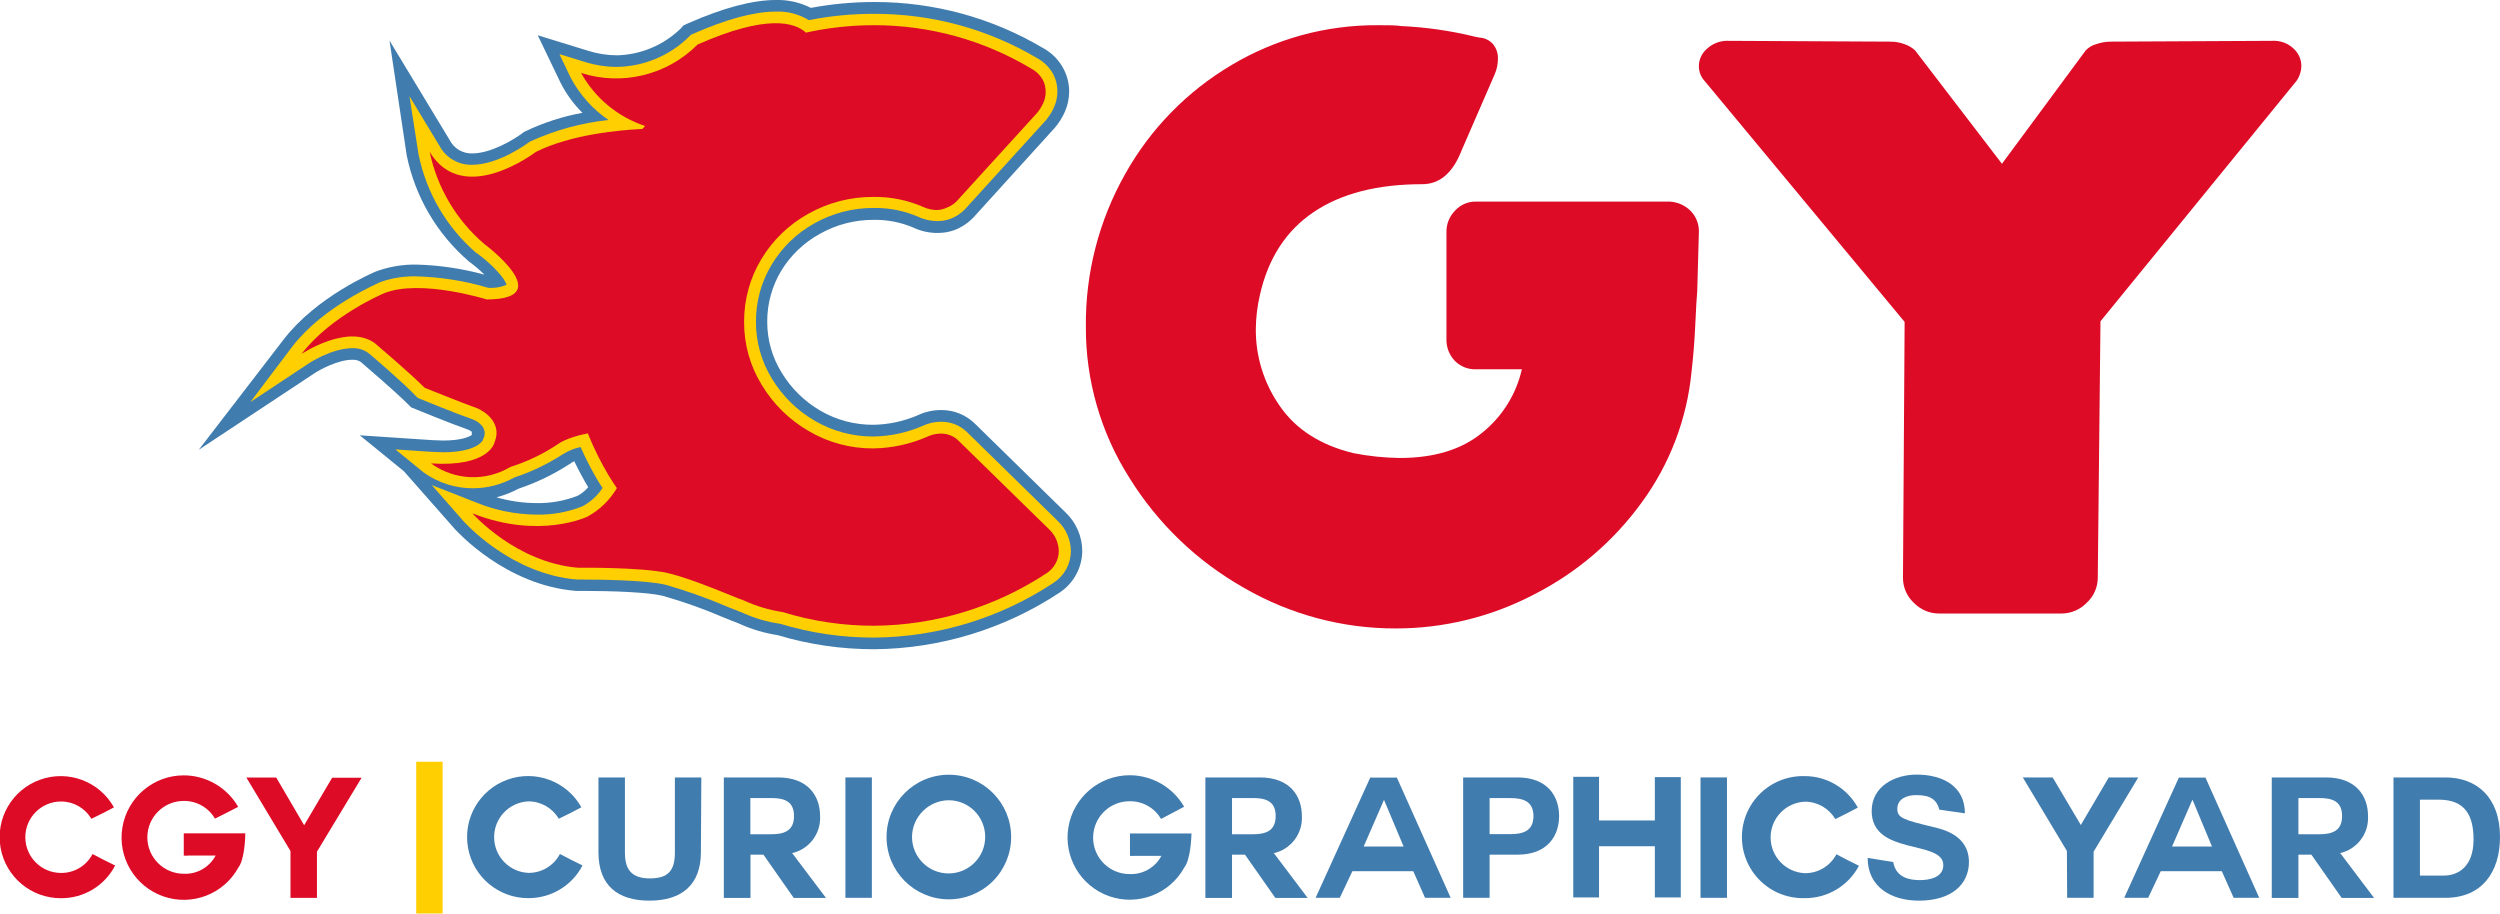
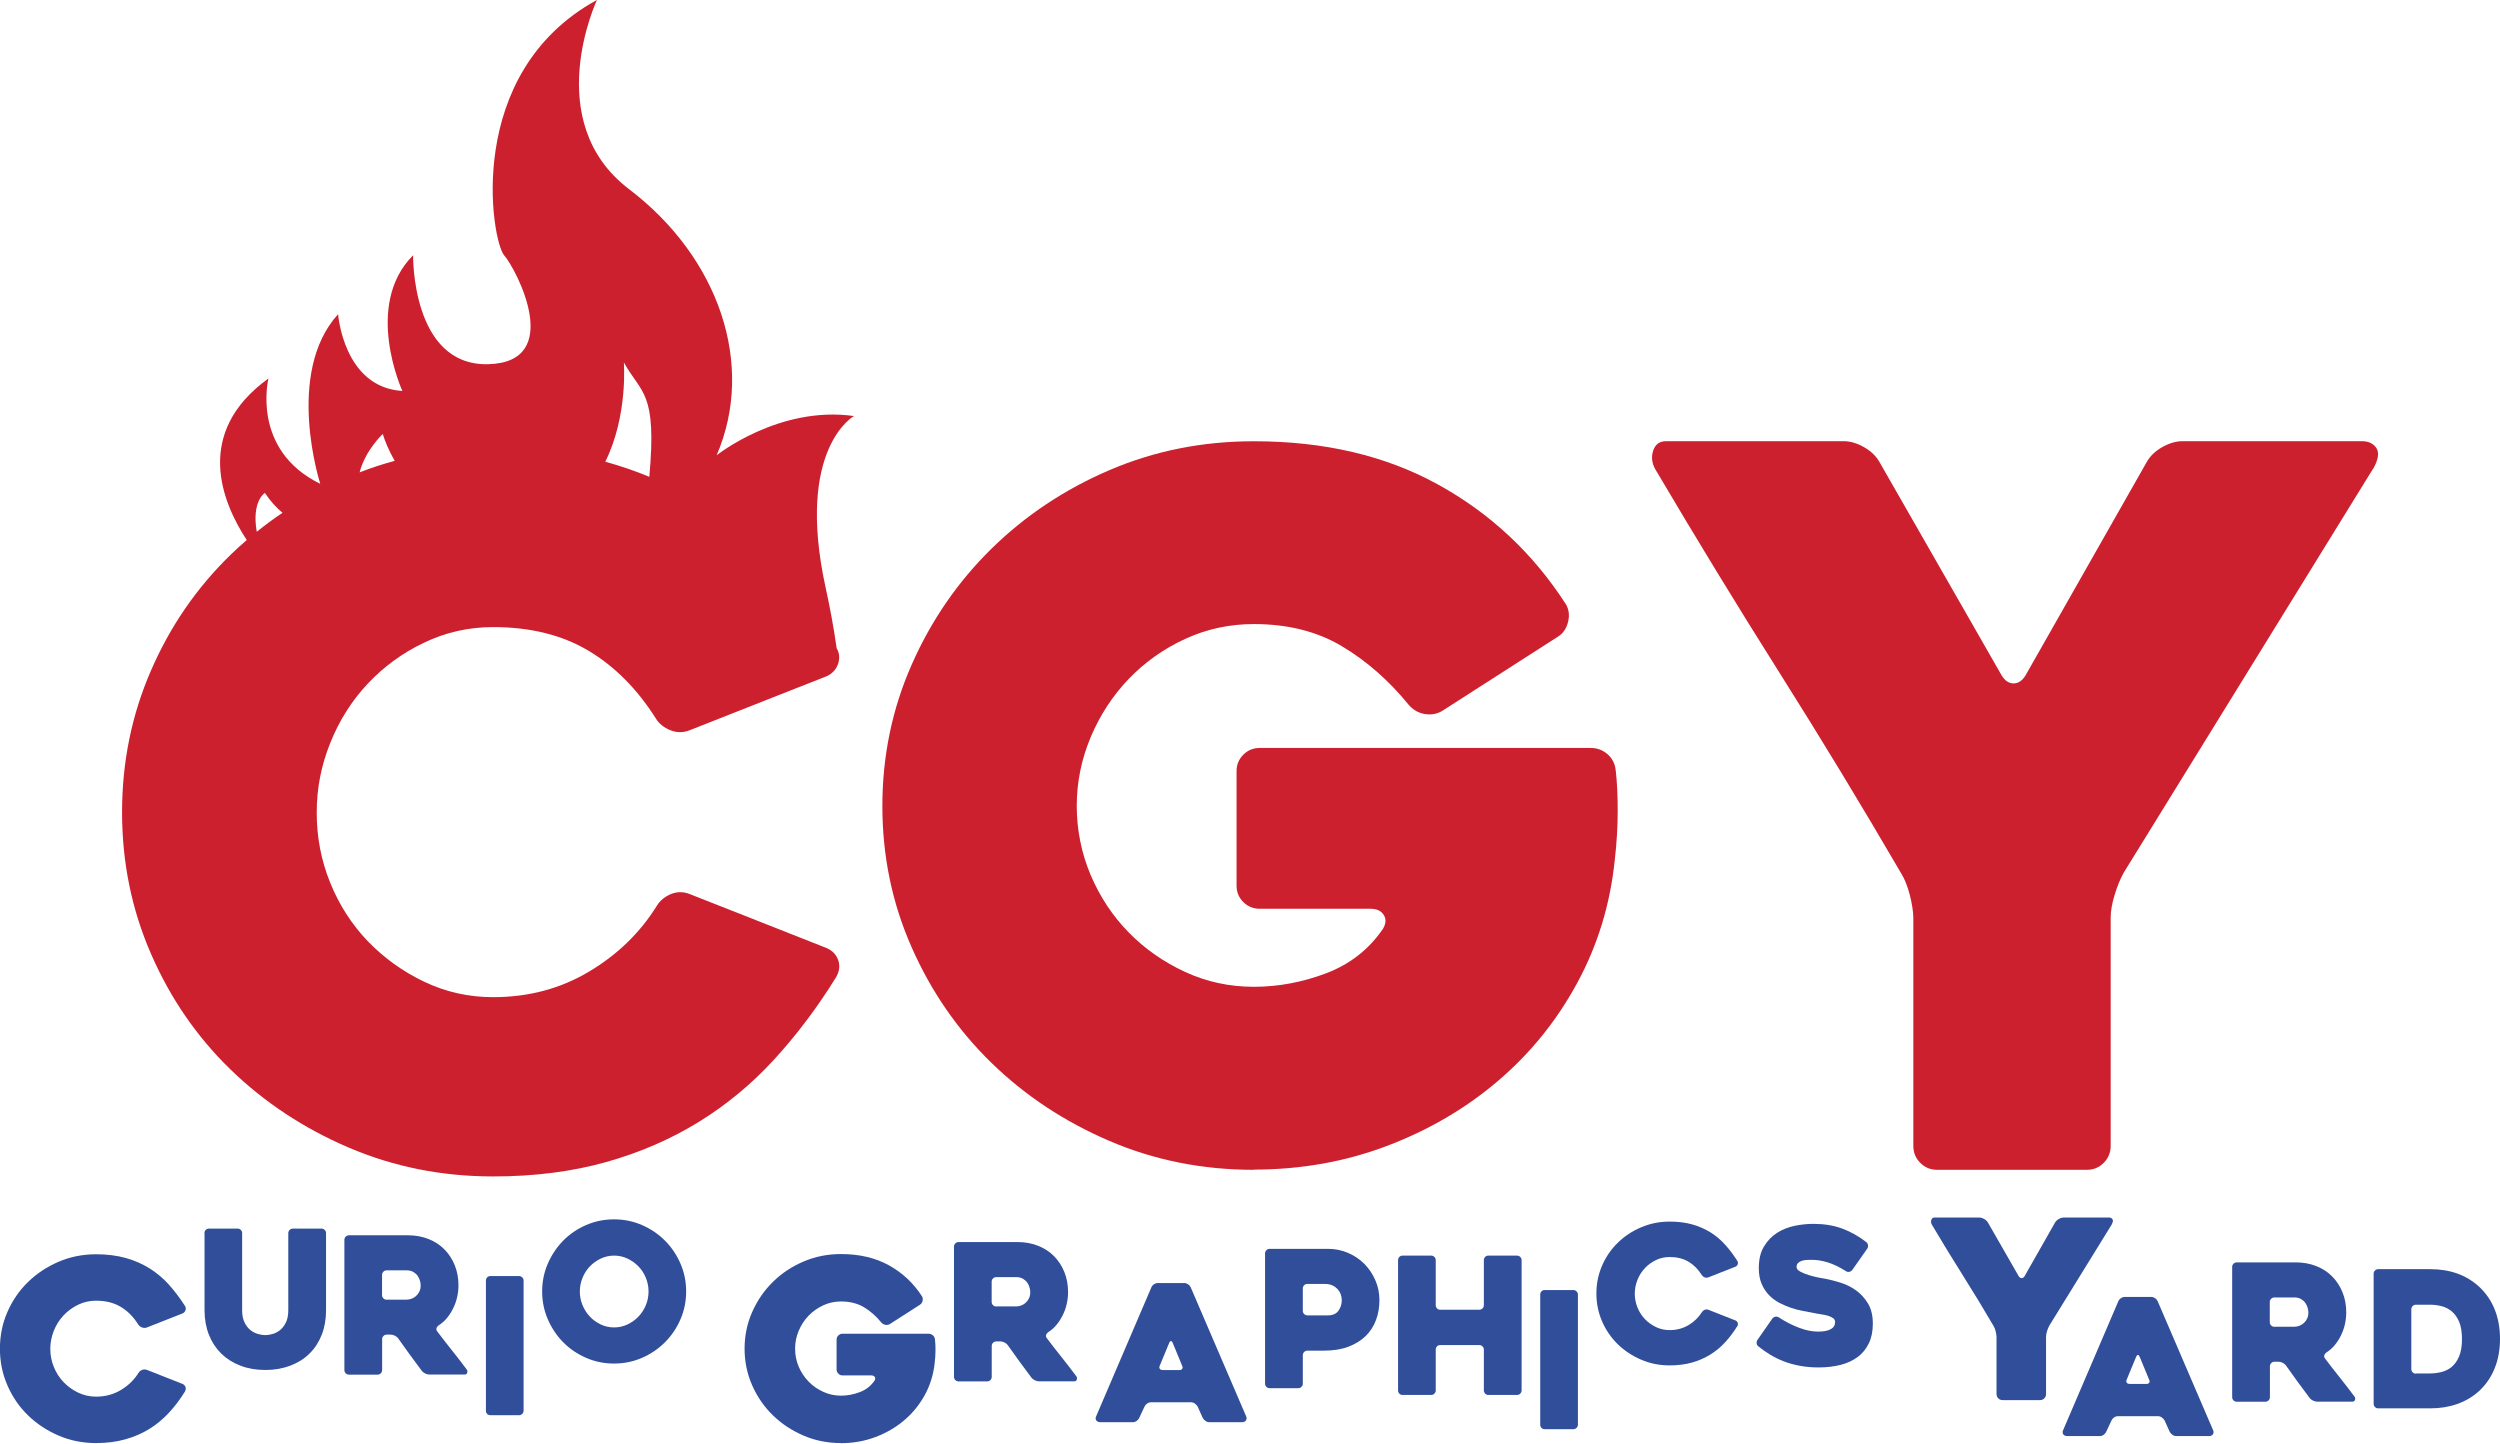
- <svg xmlns="http://www.w3.org/2000/svg" viewBox="0 0 396.85 145.01">
+ <svg xmlns="http://www.w3.org/2000/svg" id="Layer_2" data-name="Layer 2" viewBox="0 0 354.33 204.53">
  <defs>
-     <style>.cls-1{fill:#417cae;}.cls-2{fill:#ffcf02;}.cls-3{fill:#dd0b26;}</style>
+     <style>
+       .cls-1 {
+         fill: #cd202f;
+       }
+ 
+       .cls-1, .cls-2 {
+         stroke-width: 0px;
+       }
+ 
+       .cls-2 {
+         fill: #304e9a;
+       }
+     </style>
  </defs>
-   <g id="Layer_2" data-name="Layer 2">
-     <g id="CGY_Flame_Dark" data-name="CGY Flame Dark">
-       <path class="cls-1" d="M138.8,103.06a53.16,53.16,0,0,1-15.37-2.24A23,23,0,0,1,117.34,99l-.12-.05-.4-.17c-.34-.11-.83-.31-1.89-.74a80,80,0,0,0-9.76-3.47c-2.41-.57-8.08-.77-12.58-.77h-1l-.17,0C80.22,92.9,72.55,84.33,72.22,84l-8.11-9.2-7-5.7,11.55.77c.58,0,1.14.06,1.65.06,2.92,0,4.14-.58,4.58-.88l0-.51a2.84,2.84,0,0,0-.49-.3c-2.84-1-7.87-3.06-8.43-3.29l-.7-.28-.53-.53c-2-2-6.88-6.18-7.49-6.7a2.26,2.26,0,0,0-1.36-.33c-2.23,0-5.1,1.56-6,2.16L31.55,71.4,45,53.92c5.26-6.86,14.28-10.66,14.66-10.82A17.71,17.71,0,0,1,66.11,42,45.1,45.1,0,0,1,76.9,43.6a21.94,21.94,0,0,0-2.26-1.94l-.11-.08-.1-.08a30.09,30.09,0,0,1-9.87-16.84L61.83,6.44l9.54,15.77A3.87,3.87,0,0,0,75,24.35c3,0,6.7-2.29,7.87-3.17l.27-.21.31-.15a35.66,35.66,0,0,1,9-2.91,18.57,18.57,0,0,1-3.46-4.76L85.36,5.6l8,2.46a15.38,15.38,0,0,0,4.57.72A15,15,0,0,0,108,4.58l.51-.56.71-.32C114.81,1.24,119.48,0,123.15,0a11.6,11.6,0,0,1,5.57,1.25A54.31,54.31,0,0,1,138.8.32a52.27,52.27,0,0,1,26.71,7.27,8,8,0,0,1,3.21,3.14,7.7,7.7,0,0,1,1,3.81,8,8,0,0,1-.65,3.13,10.42,10.42,0,0,1-1.65,2.64l-12.9,14.21,0,0a8.22,8.22,0,0,1-3,2,7.7,7.7,0,0,1-2.65.46,8.88,8.88,0,0,1-3.9-.86,15.45,15.45,0,0,0-6.25-1.22,17.22,17.22,0,0,0-8.54,2.2A16.44,16.44,0,0,0,124,43a15.59,15.59,0,0,0-2.21,8.12,15.24,15.24,0,0,0,2.27,8,17.39,17.39,0,0,0,6.18,6.08,16.49,16.49,0,0,0,8.42,2.23,18.67,18.67,0,0,0,7-1.5,8.54,8.54,0,0,1,3.72-.84,7.55,7.55,0,0,1,5.47,2.25l14.29,14a8.5,8.5,0,0,1,2.66,6.15A8,8,0,0,1,168.3,94l-.15.1A54.25,54.25,0,0,1,138.8,103.06Zm-60-24.12a23.18,23.18,0,0,0,6.36.92,17.09,17.09,0,0,0,6.51-1.15,5.72,5.72,0,0,0,1.7-1.37c-.8-1.34-1.53-2.71-2.21-4.12a5,5,0,0,0-.46.24l-.17.14-.18.1a35.64,35.64,0,0,1-8,3.86A16.22,16.22,0,0,1,78.82,78.94Z" />
-       <path class="cls-2" d="M138.8,101.21a51.06,51.06,0,0,1-15-2.2,21.08,21.08,0,0,1-5.77-1.67c-.27-.11-.49-.21-.65-.26s-.79-.3-1.79-.71a82.83,82.83,0,0,0-10-3.56c-3.23-.75-10.77-.81-13-.81h-1c-10.48-.88-17.67-8.91-18-9.25L68.54,77l7.13,2.8a25.7,25.7,0,0,0,9.51,1.89,18.6,18.6,0,0,0,7.29-1.32,8.84,8.84,0,0,0,3.18-2.91c-.22-.34-.44-.68-.65-1a51.08,51.08,0,0,1-2.84-5.5,8.25,8.25,0,0,0-2.55,1l-.1.08-.07,0a33.26,33.26,0,0,1-7.79,3.75,13.56,13.56,0,0,1-6.52,1.72A13.4,13.4,0,0,1,67.25,75l-4.48-3.66,5.77.39c.61,0,1.21.06,1.77.06,5.07,0,6.2-1.63,6.37-1.95l0-.24.08,0c.74-1.77-1-2.74-1.65-3-2.89-1-8.21-3.2-8.44-3.29l-.34-.14-.27-.26C64,60.73,58.94,56.4,58.43,56a4.05,4.05,0,0,0-2.5-.73c-3.28,0-7,2.44-7,2.47l-9.18,6.08L46.41,55C51.38,48.56,60,45,60.31,44.8a16,16,0,0,1,5.8-.93,44.46,44.46,0,0,1,11.41,1.82,6.29,6.29,0,0,0,2.88-.47c-.16-.94-2.34-3.32-4.66-5l0,0-.06,0a28,28,0,0,1-9.24-15.71L65,15.28l4.77,7.88a5.69,5.69,0,0,0,5.16,3c4.29,0,8.94-3.51,9-3.55l.14-.1.16-.08a39.78,39.78,0,0,1,12.36-3.38,18.84,18.84,0,0,1-6-6.72L88.8,8.59l4,1.23a17.28,17.28,0,0,0,5.11.8,16.65,16.65,0,0,0,11.46-4.79l.27-.29.36-.16c5.32-2.35,9.75-3.54,13.16-3.54a9.25,9.25,0,0,1,5.23,1.36,52.16,52.16,0,0,1,10.42-1,50.46,50.46,0,0,1,25.78,7,6.42,6.42,0,0,1,2.53,2.45,5.9,5.9,0,0,1,.73,2.91,6.07,6.07,0,0,1-.51,2.41A8.67,8.67,0,0,1,166,19.12L153.15,33.25l0,0a6.38,6.38,0,0,1-2.28,1.49,5.9,5.9,0,0,1-2,.35,7,7,0,0,1-3.13-.69,17.25,17.25,0,0,0-7-1.39,19.07,19.07,0,0,0-9.44,2.43,18.23,18.23,0,0,0-6.8,6.56A17.38,17.38,0,0,0,120,51.1a17.13,17.13,0,0,0,2.53,9,19.18,19.18,0,0,0,6.83,6.71,18.27,18.27,0,0,0,9.35,2.48,20.45,20.45,0,0,0,7.7-1.66,6.77,6.77,0,0,1,3-.68,5.76,5.76,0,0,1,4.16,1.71l14.3,14a6.67,6.67,0,0,1,2.12,4.83,6,6,0,0,1-2.71,5l-.1.07A52.41,52.41,0,0,1,138.8,101.21Z" />
-       <path class="cls-3" d="M166.51,84,152.2,70a3.89,3.89,0,0,0-2.86-1.17,5,5,0,0,0-2.21.52,22.13,22.13,0,0,1-8.46,1.83,20,20,0,0,1-10.28-2.74,21,21,0,0,1-7.48-7.35,18.87,18.87,0,0,1-2.79-9.95,19.14,19.14,0,0,1,2.73-10,20,20,0,0,1,7.48-7.22,20.82,20.82,0,0,1,10.34-2.66,19,19,0,0,1,7.81,1.56,5.23,5.23,0,0,0,2.34.52A4,4,0,0,0,150.2,33,4.42,4.42,0,0,0,151.81,32l12.75-14a6.77,6.77,0,0,0,1.07-1.69,4.33,4.33,0,0,0,.36-1.7,4.08,4.08,0,0,0-.49-2,4.62,4.62,0,0,0-1.85-1.75A48.44,48.44,0,0,0,138.8,4a49.94,49.94,0,0,0-10.87,1.18c-1.74-1.61-6.14-3-17.2,1.89a18.23,18.23,0,0,1-18.49,4.51A18.12,18.12,0,0,0,102.4,20l-.42.47c-3.46.16-11.32.84-16.93,3.65,0,0-11.5,8.83-16.84,0A26.31,26.31,0,0,0,76.84,38.7s11.91,8.83.41,8.83c0,0-10.48-3.28-16.23-1,0,0-8.42,3.49-13.15,9.65,0,0,7.4-4.93,11.71-1.64,0,0,5.55,4.72,7.81,7,0,0,5.54,2.26,8.42,3.29,0,0,4.21,1.74,2.67,5.44,0,0-.82,3.9-10.06,3.29A11.4,11.4,0,0,0,81,74.13a29.8,29.8,0,0,0,7.51-3.59s1.26-1.06,4.8-1.75a47.4,47.4,0,0,0,3.32,6.7c.41.69.85,1.35,1.29,2A12.3,12.3,0,0,1,93.27,82s-7.6,3.7-18.28-.51c0,0,6.88,7.81,16.74,8.63,0,0,10.17-.11,14.28.85s10.95,4,12,4.32a23.18,23.18,0,0,0,6.22,1.87,49.12,49.12,0,0,0,14.59,2.17A50.35,50.35,0,0,0,166.12,91a4.23,4.23,0,0,0,1.95-3.51A4.85,4.85,0,0,0,166.51,84Z" />
-       <path class="cls-3" d="M172.37,51.88a48.27,48.27,0,0,1,6.24-24.26,46.37,46.37,0,0,1,16.91-17.31A44.79,44.79,0,0,1,218.68,4c1.65,0,2.91,0,3.78.14a60.51,60.51,0,0,1,11.7,1.69l.65.13A3.12,3.12,0,0,1,237,7a3.48,3.48,0,0,1,.78,2.34,6.11,6.11,0,0,1-.52,2.47L232,23.91c-1.39,3.56-3.47,5.33-6.24,5.33q-10.68,0-17.24,4.43T200,46.81a24.94,24.94,0,0,0-.65,5.33,21,21,0,0,0,3.84,12.36Q207,70,214.78,71.92a40.73,40.73,0,0,0,7.41.78q8.2,0,13.08-4a18,18,0,0,0,6.31-10.08h-7.29a4.48,4.48,0,0,1-3.38-1.37,4.79,4.79,0,0,1-1.3-3.45v-17A4.73,4.73,0,0,1,231,33.41,4.38,4.38,0,0,1,234.29,32h30.32a5.07,5.07,0,0,1,3.64,1.36,4.58,4.58,0,0,1,1.43,3.45l-.26,9.37c-.09,1-.2,2.88-.32,5.53s-.33,5.09-.59,7.35a41.94,41.94,0,0,1-7.94,20.75A47.88,47.88,0,0,1,243.4,94.42a47.25,47.25,0,0,1-21.86,5.34,47.9,47.9,0,0,1-24.06-6.44,50.76,50.76,0,0,1-18.22-17.5A44.37,44.37,0,0,1,172.37,51.88Z" />
-       <path class="cls-3" d="M302.08,91.69l.26-40.59L270.59,12.85a3.43,3.43,0,0,1-.91-2.34,3.63,3.63,0,0,1,1.24-2.73A4.75,4.75,0,0,1,274,6.48l26.15.13a6.44,6.44,0,0,1,2.15.39A4.7,4.7,0,0,1,304,8l13.79,18L331.09,8a3.53,3.53,0,0,1,1.69-1A7,7,0,0,1,335,6.61l26.15-.13a4.51,4.51,0,0,1,3,1.3,3.74,3.74,0,0,1,1.17,2.73,4.19,4.19,0,0,1-.78,2.34L333.43,51,333,91.69a5.4,5.4,0,0,1-1.76,4,5.56,5.56,0,0,1-4,1.7H307.8a5.57,5.57,0,0,1-4-1.7A5.39,5.39,0,0,1,302.08,91.69Z" />
-       <path class="cls-1" d="M83.88,142.57a9.69,9.69,0,1,1,8.41-14.42c-1.64.86-1.77.94-3.59,1.82a5.58,5.58,0,0,0-4.82-2.76,5.68,5.68,0,0,0,0,11.35,5.57,5.57,0,0,0,5-3c1.82.93,1.87,1,3.59,1.82A9.63,9.63,0,0,1,83.88,142.57Z" />
-       <path class="cls-1" d="M111.26,135.29c0,5.17-3.05,7.68-8.16,7.68S95,140.51,95,135.29V123.41h4.2v11.88c0,2.09.53,4.15,3.93,4.15,3,0,4-1.28,4-4.15V123.41h4.2Z" />
-       <path class="cls-1" d="M125.77,135.45l5.35,7.09H126l-4.81-6.87h-2.06v6.87h-4.23V123.41h8.61c4.82,0,6.67,3,6.67,6.13a5.72,5.72,0,0,1-4.55,5.91Zm-6.66-8.77v5.75h3.26c2,0,3.67-.45,3.67-2.89s-1.66-2.86-3.67-2.86Z" />
-       <path class="cls-1" d="M134.2,123.41h4.2v19.11h-4.2Z" />
-       <path class="cls-1" d="M150.61,142.76a9.89,9.89,0,1,1,9.9-9.88A9.88,9.88,0,0,1,150.61,142.76Zm-5.84-9.88a5.81,5.81,0,1,0,5.84-5.85A5.89,5.89,0,0,0,144.77,132.88Z" />
-       <path class="cls-1" d="M188,137.7a9.88,9.88,0,1,1-8.67-14.64,10,10,0,0,1,8.64,5L184.3,130a5.64,5.64,0,0,0-5-2.81,5.78,5.78,0,1,0,0,11.56,5.44,5.44,0,0,0,5.06-2.89H184l-3.88,0a4.15,4.15,0,0,1-.75,0V132.3l9.77,0C189.12,132.88,189,136.42,188,137.7Z" />
-       <path class="cls-1" d="M202.23,135.45l5.35,7.09h-5.13l-4.82-6.87h-2.06v6.87h-4.23V123.41H200c4.81,0,6.66,3,6.66,6.13a5.72,5.72,0,0,1-4.55,5.91Zm-6.66-8.77v5.75h3.26c2,0,3.67-.45,3.67-2.89s-1.66-2.86-3.67-2.86Z" />
-       <path class="cls-1" d="M208.84,142.52l8.67-19.08h4.23l8.54,19.08h-4.07l-1.87-4.23h-9.66l-2,4.23ZM219.68,127l-3.21,7.38h6.34l-3.1-7.38Z" />
-       <path class="cls-1" d="M232.26,123.41h8.62c4.79,0,6.61,3,6.61,6.13s-1.82,6.13-6.61,6.13h-4.42v6.85h-4.2Zm4.2,9h3.27c1.92,0,3.69-.42,3.69-2.86s-1.77-2.86-3.69-2.86h-3.27Z" />
-       <path class="cls-1" d="M262.69,134.33h-8.86v8.13h-4.09V123.31h4.09v6.93h8.86v-6.88h4.12v19.1h-4.12Z" />
-       <path class="cls-1" d="M269.94,123.41h4.2v19.11h-4.2Z" />
-       <path class="cls-1" d="M286.51,142.57a9.69,9.69,0,1,1,0-19.37,9.59,9.59,0,0,1,8.4,5c-1.63.86-1.77.94-3.58,1.82a5.58,5.58,0,0,0-4.82-2.76,5.68,5.68,0,0,0,0,11.35,5.59,5.59,0,0,0,5-3c1.82.93,1.87,1,3.58,1.82A9.62,9.62,0,0,1,286.51,142.57Z" />
-       <path class="cls-1" d="M300.53,136.84c.43,2.52,2.68,2.87,4.23,2.87s3.72-.43,3.72-2.38c0-4.07-11.37-1.45-11.37-8.59,0-3.94,3.69-5.78,7.14-5.78,4,0,7.66,1.74,7.66,6.15l-4.07-.59c-.51-2.22-2.46-2.3-3.77-2.3s-2.89.56-2.89,2.17c0,1.42.9,1.74,5.7,2.89,1.41.35,5.67,1.23,5.67,5.56,0,3.51-2.73,6.13-7.95,6.13-4.28,0-8.13-2.08-8.13-6.79Z" />
-       <path class="cls-1" d="M328.1,135.08l-7-11.67h4.74l4.47,7.55,4.44-7.55h4.68l-7.09,11.78v7.33h-4.2Z" />
-       <path class="cls-1" d="M337.2,142.52l8.67-19.08h4.23l8.53,19.08h-4.06l-1.88-4.23H343l-2,4.23ZM348,127l-3.21,7.38h6.34L348.06,127Z" />
-       <path class="cls-1" d="M371.51,135.45l5.35,7.09h-5.14l-4.81-6.87h-2.06v6.87h-4.23V123.41h8.61c4.82,0,6.67,3,6.67,6.13a5.72,5.72,0,0,1-4.55,5.91Zm-6.66-8.77v5.75h3.26c2,0,3.67-.45,3.67-2.89s-1.66-2.86-3.67-2.86Z" />
-       <path class="cls-1" d="M379.94,123.41h8.24c4.95,0,8.67,3.13,8.67,9.45,0,5.54-2.83,9.66-8.67,9.66h-8.24Zm4.2,15.58h3.75c2.43,0,4.76-1.5,4.76-5.73,0-3.85-1.36-6.32-5.51-6.32h-3Z" />
-       <path class="cls-3" d="M9.69,142.58a9.69,9.69,0,1,1,8.4-14.42c-1.63.86-1.77.94-3.59,1.82a5.55,5.55,0,0,0-4.81-2.75,5.67,5.67,0,1,0,0,11.34,5.56,5.56,0,0,0,5-3c1.82.94,1.88,1,3.59,1.82A9.6,9.6,0,0,1,9.69,142.58Z" />
-       <path class="cls-3" d="M37.84,137.71a9.88,9.88,0,1,1-8.67-14.63,10,10,0,0,1,8.64,5c-1.68.86-1.82.94-3.69,1.87a5.64,5.64,0,0,0-4.95-2.81,5.78,5.78,0,0,0,0,11.56,5.44,5.44,0,0,0,5.06-2.89H33.8l-3.88,0a2.78,2.78,0,0,1-.75,0v-3.53c2.7,0,6.47,0,9.77,0C38.94,132.9,38.83,136.43,37.84,137.71Z" />
-       <path class="cls-3" d="M46.11,135.09l-7-11.66h4.74L48.28,131l4.44-7.54H57.4L50.31,135.2v7.33h-4.2Z" />
-       <rect class="cls-2" x="66.07" y="120.92" width="4.19" height="24.09" />
+   <g id="Layer_5" data-name="Layer 5">
+     <g id="Sticker">
+       <g>
+         <g>
+           <path class="cls-1" d="M121.06,58.97c-10.63-1.52-19.49,5.56-19.49,5.56,5.56-12.91.25-28.09-12.4-37.71-12.66-9.62-4.56-26.83-4.56-26.83-18.98,10.38-14.93,34.17-13.16,36.19,1.77,2.03,8.61,15.18-2.28,15.44-10.88.26-10.62-15.44-10.62-15.44-7.09,7.09-1.52,19.23-1.52,19.23-8.35-.5-9.11-10.88-9.11-10.88-7.6,8.35-2.53,24.04-2.53,24.04-9.87-4.81-7.34-14.93-7.34-14.93-10.64,7.68-6.61,17.52-3.08,22.9-.79.67-1.56,1.38-2.3,2.1-4.78,4.65-8.54,10.1-11.27,16.39-2.73,6.28-4.1,12.97-4.1,20.08s1.36,13.79,4.1,20.08c2.73,6.28,6.49,11.75,11.27,16.39,4.78,4.64,10.36,8.33,16.73,11.06,6.38,2.73,13.21,4.1,20.5,4.1,5.83,0,11.15-.68,15.98-2.03,4.83-1.36,9.22-3.26,13.18-5.71,3.96-2.45,7.54-5.41,10.72-8.9,3.19-3.49,6.1-7.36,8.74-11.63.46-.82.55-1.62.28-2.39-.28-.78-.82-1.35-1.64-1.71l-13.15-5.19-1.86-.73-4.39-1.73c-.91-.36-1.8-.36-2.67,0-.87.36-1.53.91-1.98,1.63-2.37,3.83-5.58,6.95-9.63,9.36-4.05,2.42-8.58,3.62-13.59,3.62-3.46,0-6.72-.73-9.77-2.19-3.06-1.46-5.71-3.38-8-5.75-2.27-2.37-4.05-5.14-5.32-8.28-1.28-3.15-1.91-6.46-1.91-9.93s.63-6.66,1.91-9.86c1.27-3.19,3.05-6,5.32-8.42,2.28-2.42,4.94-4.37,8-5.82,3.05-1.46,6.3-2.2,9.77-2.2,5.28,0,9.79,1.12,13.52,3.35,3.73,2.23,6.92,5.44,9.56,9.63.45.73,1.14,1.27,2.05,1.64.91.36,1.82.36,2.73,0l12.31-4.86,7.09-2.79c.82-.37,1.36-.96,1.64-1.78.02-.06.04-.11.05-.17.19-.71.11-1.39-.26-2.03-.4-2.85-.94-5.74-1.57-8.62-4.3-19.74,4.05-24.3,4.05-24.3ZM36.39,75.36c-.75-4.34,1.15-5.5,1.15-5.5.76,1.14,1.6,2.07,2.5,2.82-1.26.84-2.48,1.75-3.65,2.69ZM50.97,66.95c.81-3.15,3.28-5.44,3.28-5.44.29.96.84,2.32,1.69,3.81-1.69.45-3.34.99-4.97,1.63ZM92.03,67.58c-1.87-.78-3.84-1.46-5.88-2.04-.12-.03-.24-.07-.36-.1,3.24-6.53,2.63-14.07,2.63-14.07,2.48,4.47,4.71,4.07,3.61,16.2Z" />
+           <path class="cls-1" d="M177.71,165.8c-7.28,0-14.1-1.36-20.46-4.09-6.37-2.73-11.94-6.41-16.71-11.05-4.77-4.64-8.55-10.1-11.32-16.37-2.78-6.28-4.16-12.96-4.16-20.05s1.39-13.78,4.16-20.05c2.77-6.28,6.55-11.75,11.32-16.44,4.78-4.68,10.34-8.39,16.71-11.12,6.37-2.73,13.19-4.09,20.46-4.09,10,0,18.71,2.05,26.12,6.14,7.41,4.09,13.44,9.73,18.08,16.92.45.73.57,1.57.34,2.52-.23.96-.71,1.66-1.43,2.11l-16.37,10.5c-.73.46-1.55.61-2.46.48-.91-.14-1.68-.57-2.32-1.3-2.82-3.46-5.98-6.23-9.48-8.32-3.5-2.09-7.66-3.14-12.48-3.14-3.46,0-6.71.71-9.75,2.11-3.05,1.41-5.71,3.3-7.98,5.66-2.27,2.37-4.07,5.12-5.39,8.25-1.32,3.14-1.98,6.39-1.98,9.75s.66,6.73,1.98,9.82c1.32,3.09,3.11,5.8,5.39,8.12,2.27,2.32,4.93,4.18,7.98,5.59,3.05,1.41,6.3,2.11,9.75,2.11s6.87-.64,10.23-1.91c3.36-1.27,6.05-3.36,8.05-6.28.45-.73.5-1.39.14-1.98-.36-.59-1-.89-1.91-.89h-15.69c-.91,0-1.68-.32-2.32-.96-.64-.64-.95-1.41-.95-2.32v-16.23c0-.91.32-1.68.95-2.32.64-.64,1.41-.96,2.32-.96h46.93c.91,0,1.71.3,2.39.89.68.59,1.07,1.39,1.16,2.39.18,1.55.27,3.43.27,5.66s-.14,4.53-.41,6.89c-.64,6.28-2.41,12.1-5.32,17.46-2.91,5.37-6.66,10.01-11.26,13.92-4.59,3.91-9.85,6.98-15.76,9.21-5.91,2.23-12.19,3.34-18.83,3.34Z" />
+           <path class="cls-1" d="M336.31,66.48l-35.32,57.22c-.47.85-.9,1.89-1.27,3.11-.38,1.22-.57,2.31-.57,3.25v32.35c0,.94-.33,1.74-.98,2.4-.66.66-1.45.99-2.39.99h-21.23c-.94,0-1.74-.33-2.39-.99-.66-.66-.98-1.46-.98-2.4v-32.21c0-.94-.17-2.05-.49-3.32-.33-1.27-.73-2.28-1.2-3.04-5.65-9.7-11.42-19.21-17.31-28.54-5.89-9.32-11.75-18.93-17.59-28.82-.47-.85-.57-1.72-.28-2.61.28-.89.9-1.34,1.84-1.34h25.15c.94,0,1.91.28,2.9.85.99.57,1.72,1.27,2.19,2.12l17.31,30.23c.47.76,1.03,1.13,1.69,1.13s1.22-.37,1.69-1.13l17.17-30.23c.47-.85,1.2-1.55,2.19-2.12.99-.56,1.95-.85,2.9-.85h25.43c.94,0,1.62.33,2.05.99.42.66.26,1.65-.49,2.97Z" />
+         </g>
+         <g>
+           <g>
+             <path class="cls-2" d="M26.23,197.2c-.68,1.11-1.44,2.11-2.27,3.01-.83.9-1.75,1.67-2.78,2.31s-2.17,1.13-3.42,1.48c-1.25.35-2.63.53-4.14.53-1.89,0-3.66-.35-5.31-1.06-1.65-.71-3.1-1.66-4.34-2.87-1.24-1.2-2.21-2.62-2.92-4.25-.71-1.63-1.06-3.36-1.06-5.2s.35-3.58,1.06-5.2c.71-1.63,1.68-3.04,2.92-4.25,1.24-1.2,2.68-2.16,4.34-2.87,1.65-.71,3.42-1.06,5.31-1.06,1.56,0,2.96.18,4.21.53,1.25.35,2.38.85,3.4,1.49,1.01.64,1.93,1.41,2.74,2.32.81.91,1.56,1.91,2.25,2.99.12.19.14.39.07.6-.07.21-.21.37-.43.46l-5.03,1.98c-.24.09-.47.09-.71,0-.24-.09-.41-.24-.53-.42-.68-1.09-1.51-1.92-2.48-2.5-.97-.58-2.14-.87-3.5-.87-.9,0-1.74.19-2.53.57s-1.48.88-2.07,1.51c-.59.63-1.05,1.35-1.38,2.18-.33.83-.5,1.68-.5,2.56s.16,1.76.5,2.57c.33.82.79,1.53,1.38,2.15.59.62,1.28,1.11,2.07,1.49s1.63.57,2.53.57c1.3,0,2.47-.31,3.52-.94,1.05-.63,1.88-1.43,2.5-2.43.12-.19.29-.33.51-.42.22-.09.45-.09.69,0l5.03,1.98c.21.09.35.24.43.44.07.2.05.41-.07.62Z" />
+             <path class="cls-2" d="M28.97,174.78c0-.18.06-.33.19-.46.13-.13.28-.19.46-.19h4.05c.18,0,.33.06.46.19.13.13.19.28.19.46v10.92c0,.7.11,1.28.34,1.74s.51.82.84,1.08c.33.26.69.45,1.07.55.38.11.72.16,1.03.16s.65-.05,1.03-.16c.38-.11.73-.29,1.06-.55.32-.26.6-.62.83-1.08.23-.46.34-1.04.34-1.74v-10.92c0-.18.06-.33.19-.46.13-.13.28-.19.46-.19h4.05c.18,0,.33.06.46.19.13.13.19.28.19.46v10.92c0,1.28-.2,2.44-.61,3.48s-.98,1.93-1.74,2.67c-.75.74-1.66,1.31-2.72,1.71-1.06.4-2.23.61-3.53.61s-2.47-.2-3.53-.61c-1.06-.4-1.97-.98-2.72-1.71-.75-.74-1.34-1.63-1.75-2.67-.41-1.04-.62-2.2-.62-3.48v-10.92Z" />
+             <path class="cls-2" d="M53.5,194.83h-4.04c-.18,0-.33-.06-.46-.19s-.19-.28-.19-.46v-18.45c0-.18.06-.33.19-.46.13-.13.28-.19.46-.19h8.39c1.04,0,2,.18,2.89.53.88.35,1.63.84,2.25,1.47.62.63,1.11,1.38,1.46,2.24.35.86.53,1.82.53,2.86,0,.58-.07,1.15-.2,1.71-.13.57-.33,1.1-.58,1.6-.25.5-.55.96-.89,1.36-.34.4-.73.74-1.16,1.01-.14.11-.24.24-.28.39-.05.15-.01.3.09.44.68.9,1.4,1.83,2.16,2.78.76.95,1.43,1.83,2.02,2.62.11.14.14.3.08.47-.05.17-.17.26-.35.26h-5.02c-.18,0-.37-.05-.58-.15-.21-.1-.36-.22-.47-.36-.57-.76-1.14-1.52-1.7-2.29-.56-.77-1.12-1.55-1.68-2.35-.11-.14-.26-.27-.46-.36-.2-.1-.39-.15-.56-.15h-.59c-.18,0-.33.06-.46.19-.13.13-.19.28-.19.46v4.37c0,.18-.06.33-.19.46s-.28.19-.46.19ZM54.8,184.2h2.84c.21,0,.44-.04.67-.12.23-.08.45-.21.64-.38.2-.17.36-.38.48-.63.13-.25.19-.55.19-.89,0-.18-.03-.39-.09-.63-.06-.24-.17-.48-.32-.7-.15-.22-.36-.41-.62-.57-.26-.15-.58-.23-.95-.23h-2.84c-.18,0-.33.06-.46.19-.13.13-.19.28-.19.46v2.86c0,.18.06.33.19.46.13.13.28.19.46.19Z" />
+             <path class="cls-2" d="M73.56,200.58h-4.05c-.2,0-.35-.06-.47-.19s-.17-.28-.17-.46v-18.42c0-.18.06-.33.17-.46.12-.13.27-.19.47-.19h4.05c.18,0,.33.06.46.19.13.13.19.28.19.46v18.42c0,.18-.06.33-.19.46-.13.13-.28.19-.46.19Z" />
+             <path class="cls-2" d="M76.84,183.04c0-1.4.27-2.72.81-3.96s1.27-2.32,2.18-3.25c.92-.93,2-1.66,3.24-2.2,1.24-.54,2.56-.81,3.96-.81s2.72.27,3.96.81c1.24.54,2.32,1.27,3.25,2.2.93.93,1.66,2.01,2.2,3.25.54,1.24.81,2.56.81,3.96s-.27,2.72-.81,3.96c-.54,1.24-1.27,2.32-2.2,3.25-.93.93-2.01,1.66-3.25,2.2-1.24.54-2.56.81-3.96.81s-2.72-.27-3.96-.81c-1.24-.54-2.32-1.27-3.24-2.2-.92-.93-1.64-2.01-2.18-3.25-.54-1.24-.81-2.56-.81-3.96ZM82.18,183.04c0,.68.13,1.33.38,1.94.25.61.6,1.15,1.04,1.62.44.47.96.84,1.55,1.12.59.28,1.22.42,1.89.42s1.29-.14,1.89-.42c.59-.28,1.11-.65,1.56-1.12.45-.47.8-1.01,1.05-1.62.25-.61.38-1.26.38-1.94s-.13-1.31-.38-1.93c-.25-.62-.6-1.16-1.05-1.62-.45-.46-.97-.83-1.56-1.11-.59-.28-1.22-.42-1.89-.42s-1.29.14-1.89.42c-.59.28-1.11.65-1.55,1.11-.44.46-.79,1-1.04,1.62-.25.62-.38,1.26-.38,1.93Z" />
+           </g>
+           <g>
+             <path class="cls-2" d="M119.2,204.53c-1.89,0-3.66-.35-5.31-1.06-1.65-.71-3.1-1.66-4.34-2.87-1.24-1.2-2.22-2.62-2.94-4.25-.72-1.63-1.08-3.36-1.08-5.2s.36-3.58,1.08-5.2c.72-1.63,1.7-3.05,2.94-4.27,1.24-1.22,2.68-2.18,4.34-2.88,1.65-.71,3.42-1.06,5.31-1.06,2.6,0,4.86.53,6.78,1.59,1.92,1.06,3.49,2.53,4.69,4.39.12.19.15.41.09.65-.06.25-.18.43-.37.55l-4.25,2.73c-.19.12-.4.16-.64.12s-.44-.15-.6-.34c-.73-.9-1.55-1.62-2.46-2.16-.91-.54-1.99-.81-3.24-.81-.9,0-1.74.18-2.53.55-.79.37-1.48.86-2.07,1.47-.59.61-1.06,1.33-1.4,2.14-.34.81-.51,1.66-.51,2.53s.17,1.75.51,2.55c.34.8.81,1.5,1.4,2.11s1.28,1.09,2.07,1.45c.79.37,1.63.55,2.53.55s1.78-.17,2.66-.5c.87-.33,1.57-.87,2.09-1.63.12-.19.13-.36.04-.51-.09-.15-.26-.23-.5-.23h-4.07c-.24,0-.44-.08-.6-.25-.17-.16-.25-.37-.25-.6v-4.21c0-.24.08-.44.25-.6.16-.17.37-.25.6-.25h12.18c.24,0,.44.08.62.23.18.15.28.36.3.62.05.4.07.89.07,1.47s-.04,1.17-.11,1.79c-.17,1.63-.63,3.14-1.38,4.53-.76,1.39-1.73,2.6-2.92,3.61-1.19,1.02-2.56,1.81-4.09,2.39-1.53.58-3.16.87-4.89.87Z" />
+             <path class="cls-2" d="M139.9,195.79h-4.04c-.18,0-.33-.06-.46-.19s-.19-.28-.19-.46v-18.45c0-.18.06-.33.19-.46.13-.13.28-.19.46-.19h8.39c1.04,0,2,.18,2.89.53.88.35,1.63.84,2.25,1.47.62.63,1.11,1.38,1.46,2.24s.53,1.82.53,2.86c0,.58-.07,1.15-.2,1.71-.13.57-.33,1.1-.58,1.6-.25.5-.55.96-.89,1.36-.34.4-.73.74-1.16,1.01-.14.11-.24.24-.28.39-.05.15-.01.3.09.44.68.9,1.4,1.83,2.16,2.78.76.95,1.43,1.83,2.02,2.62.11.14.14.3.08.47-.05.17-.17.26-.35.26h-5.02c-.18,0-.37-.05-.58-.15-.21-.1-.36-.22-.47-.36-.57-.76-1.14-1.52-1.7-2.29-.56-.77-1.12-1.55-1.68-2.35-.11-.14-.26-.27-.46-.36-.2-.1-.39-.15-.56-.15h-.59c-.18,0-.33.06-.46.19-.13.13-.19.28-.19.46v4.37c0,.18-.06.33-.19.46s-.28.19-.46.19ZM141.2,185.16h2.84c.21,0,.44-.04.67-.12.23-.08.45-.21.64-.38.2-.17.36-.38.48-.63.13-.25.19-.55.19-.89,0-.18-.03-.39-.09-.63-.06-.24-.17-.48-.32-.7-.15-.22-.36-.41-.62-.57-.26-.15-.58-.23-.95-.23h-2.84c-.18,0-.33.06-.46.19-.13.13-.19.28-.19.46v2.86c0,.18.06.33.19.46.13.13.28.19.46.19Z" />
+             <path class="cls-2" d="M163.18,182.45c.07-.16.19-.3.36-.42.17-.12.36-.18.55-.18h3.78c.18,0,.35.06.53.18.17.12.29.26.36.42l7.88,18.34c.07.16.06.33-.04.51-.1.18-.29.27-.58.27h-4.61c-.2,0-.38-.06-.55-.18-.17-.12-.3-.26-.39-.42l-.73-1.62c-.09-.16-.22-.3-.39-.42-.17-.12-.35-.18-.53-.18h-5.69c-.2,0-.38.06-.55.18-.17.12-.29.26-.36.42l-.76,1.62c-.07.16-.19.3-.36.42-.17.12-.35.18-.53.18h-4.64c-.09,0-.18-.02-.28-.05-.1-.04-.18-.09-.24-.16-.06-.07-.1-.16-.12-.27-.02-.11,0-.23.08-.38l7.82-18.26ZM164.77,194.18h2.4c.18,0,.31-.06.39-.18.08-.12.08-.26-.01-.42-.18-.45-.4-.98-.65-1.58-.25-.6-.49-1.16-.7-1.69-.07-.16-.15-.24-.24-.24s-.17.08-.24.24l-1.35,3.26c-.07.16-.07.3,0,.42.07.12.21.18.4.18Z" />
+             <path class="cls-2" d="M187.65,191.43h-2.35c-.18,0-.33.06-.46.19s-.19.28-.19.46v4.02c0,.18-.06.33-.19.46-.13.13-.28.19-.46.19h-4.05c-.18,0-.33-.06-.46-.19s-.19-.28-.19-.46v-18.45c0-.18.06-.33.19-.46.13-.13.28-.19.46-.19h8.25c1.01,0,1.96.19,2.85.57s1.66.9,2.32,1.56c.66.67,1.18,1.44,1.56,2.32.39.88.58,1.83.58,2.83s-.16,1.95-.49,2.82c-.32.87-.82,1.63-1.47,2.27-.66.64-1.48,1.14-2.46,1.51-.98.37-2.13.55-3.45.55ZM187.85,181.97h-2.55c-.18,0-.33.06-.46.19-.13.13-.19.28-.19.46v3.16c0,.18.06.33.19.46.13.13.28.19.46.19h2.9c.69,0,1.19-.22,1.5-.66.32-.44.47-.93.47-1.49,0-.29-.05-.57-.15-.84-.1-.28-.25-.52-.45-.74-.2-.21-.44-.39-.73-.52-.29-.13-.62-.2-1-.2Z" />
+             <path class="cls-2" d="M215.66,178.61v18.45c0,.18-.06.33-.19.46s-.28.19-.46.19h-4.05c-.2,0-.36-.06-.47-.19s-.18-.28-.18-.46v-5.77c0-.18-.06-.33-.19-.46-.13-.13-.28-.19-.46-.19h-5.53c-.2,0-.35.06-.47.19s-.17.28-.17.46v5.77c0,.18-.06.33-.19.46-.13.13-.28.19-.46.19h-4.04c-.2,0-.36-.06-.47-.19-.12-.13-.18-.28-.18-.46v-18.45c0-.18.06-.33.18-.46.12-.13.28-.19.47-.19h4.04c.18,0,.33.06.46.19.13.13.19.28.19.46v6.37c0,.18.06.33.17.46.12.13.27.19.47.19h5.53c.18,0,.33-.06.46-.19.13-.13.19-.28.19-.46v-6.37c0-.18.06-.33.18-.46.12-.13.27-.19.47-.19h4.05c.18,0,.33.06.46.19.13.13.19.28.19.46Z" />
+             <path class="cls-2" d="M222.99,202.56h-4.05c-.2,0-.35-.06-.47-.19s-.17-.28-.17-.46v-18.42c0-.18.06-.33.17-.46.12-.13.27-.19.47-.19h4.05c.18,0,.33.06.46.19.13.13.19.28.19.46v18.42c0,.18-.06.33-.19.46-.13.13-.28.19-.46.19Z" />
+             <path class="cls-2" d="M246.25,187.93c-.52.84-1.1,1.61-1.73,2.3s-1.33,1.27-2.12,1.76c-.78.48-1.65.86-2.6,1.13-.95.27-2.01.4-3.16.4-1.44,0-2.79-.27-4.04-.81-1.26-.54-2.36-1.27-3.3-2.18-.94-.92-1.69-2-2.23-3.24-.54-1.24-.81-2.56-.81-3.96s.27-2.72.81-3.96c.54-1.24,1.28-2.32,2.23-3.24.94-.92,2.04-1.65,3.3-2.18,1.26-.54,2.61-.81,4.04-.81,1.19,0,2.26.13,3.21.4.95.27,1.82.65,2.59,1.13.77.49,1.47,1.07,2.09,1.77.62.69,1.19,1.45,1.71,2.28.09.14.11.3.05.46-.05.16-.16.28-.32.35l-3.83,1.51c-.18.07-.36.07-.54,0-.18-.07-.31-.18-.4-.32-.52-.83-1.15-1.46-1.89-1.9-.74-.44-1.63-.66-2.67-.66-.68,0-1.33.14-1.93.43-.6.29-1.13.67-1.58,1.15-.45.48-.8,1.03-1.05,1.66-.25.63-.38,1.28-.38,1.95s.13,1.34.38,1.96c.25.62.6,1.17,1.05,1.64.45.47.98.85,1.58,1.14.6.29,1.24.43,1.93.43.99,0,1.88-.24,2.68-.71.8-.48,1.43-1.09,1.9-1.85.09-.14.22-.25.39-.32.17-.07.35-.07.53,0l3.83,1.51c.16.07.27.18.32.34.05.15.04.31-.05.47Z" />
+             <path class="cls-2" d="M252.1,186.71c.97.63,1.93,1.12,2.89,1.48.95.36,1.84.54,2.67.54s1.39-.11,1.81-.34c.41-.22.62-.56.62-1.01,0-.23-.09-.42-.27-.55-.18-.13-.42-.25-.71-.34-.3-.09-.64-.16-1.04-.22-.4-.05-.8-.13-1.21-.22-.4-.07-.86-.16-1.39-.26s-1.07-.24-1.63-.43c-.56-.19-1.11-.43-1.66-.71-.55-.29-1.04-.66-1.47-1.11-.43-.45-.78-.98-1.04-1.6-.26-.62-.39-1.35-.39-2.2,0-1.24.24-2.27.73-3.07.49-.81,1.1-1.45,1.85-1.93.75-.48,1.58-.81,2.49-1,.92-.19,1.81-.28,2.67-.28,1.51,0,2.86.22,4.06.66,1.2.44,2.34,1.08,3.44,1.93.14.13.23.28.24.46.02.18-.03.34-.13.49l-2.1,2.99c-.11.14-.25.23-.43.27-.18.04-.34,0-.49-.11-.92-.58-1.77-.98-2.56-1.23-.79-.24-1.52-.36-2.18-.36-.2,0-.43,0-.69.01-.26,0-.51.04-.74.11-.23.06-.43.17-.58.31-.15.14-.23.34-.23.59s.19.48.57.67c.38.2.81.37,1.29.51.49.14.95.26,1.4.34.45.08.74.13.86.15.65.13,1.36.31,2.13.55.77.24,1.5.6,2.17,1.08.67.48,1.24,1.1,1.7,1.86.46.76.69,1.72.69,2.87,0,1.08-.19,2.01-.57,2.79-.38.78-.9,1.43-1.58,1.93-.67.5-1.48.88-2.43,1.12-.94.24-1.99.36-3.14.36-.94,0-1.81-.08-2.62-.23-.81-.15-1.56-.36-2.27-.63-.7-.27-1.35-.59-1.96-.96-.6-.37-1.16-.76-1.66-1.17-.14-.11-.23-.26-.24-.44-.02-.19.03-.35.14-.5l2.08-2.99c.11-.14.25-.23.43-.27.18-.04.34,0,.49.08Z" />
+           </g>
+           <g>
+             <path class="cls-2" d="M299.3,173.55l-8.85,14.34c-.12.21-.22.47-.32.78-.09.31-.14.58-.14.81v8.11c0,.24-.08.44-.25.6-.16.17-.36.25-.6.25h-5.32c-.23,0-.43-.08-.6-.25-.16-.16-.25-.37-.25-.6v-8.07c0-.24-.04-.51-.12-.83-.08-.32-.18-.57-.3-.76-1.42-2.43-2.86-4.81-4.34-7.15-1.48-2.34-2.94-4.74-4.41-7.22-.12-.21-.14-.43-.07-.66.07-.22.22-.34.46-.34h6.3c.24,0,.48.07.73.21.25.14.43.32.55.53l4.34,7.57c.12.19.26.28.42.28s.31-.09.42-.28l4.3-7.57c.12-.21.3-.39.55-.53.25-.14.49-.21.73-.21h6.37c.24,0,.41.08.51.25.11.17.06.41-.12.74Z" />
+             <path class="cls-2" d="M300.23,184.42c.07-.16.19-.3.36-.42.17-.12.36-.18.55-.18h3.78c.18,0,.35.06.53.18.17.12.29.26.36.42l7.88,18.34c.07.16.06.33-.04.51-.1.18-.29.27-.58.27h-4.61c-.2,0-.38-.06-.55-.18-.17-.12-.3-.26-.39-.42l-.73-1.62c-.09-.16-.22-.3-.39-.42-.17-.12-.35-.18-.53-.18h-5.69c-.2,0-.38.06-.55.18-.17.12-.29.26-.36.42l-.76,1.62c-.07.16-.19.3-.36.42-.17.12-.35.18-.53.18h-4.64c-.09,0-.18-.02-.28-.05-.1-.04-.18-.09-.24-.16-.06-.07-.1-.16-.12-.27-.02-.11,0-.23.08-.38l7.82-18.26ZM301.82,196.15h2.4c.18,0,.31-.06.39-.18.08-.12.08-.26-.01-.42-.18-.45-.4-.98-.65-1.58-.25-.6-.49-1.16-.7-1.69-.07-.16-.15-.24-.24-.24s-.17.08-.24.24l-1.35,3.26c-.07.16-.07.3,0,.42.07.12.21.18.4.18Z" />
+             <path class="cls-2" d="M321.06,198.67h-4.04c-.18,0-.33-.06-.46-.19s-.19-.28-.19-.46v-18.45c0-.18.06-.33.19-.46.13-.13.28-.19.46-.19h8.39c1.04,0,2,.18,2.89.53.88.35,1.63.84,2.25,1.47.62.63,1.11,1.38,1.46,2.24.35.86.53,1.82.53,2.86,0,.58-.07,1.15-.2,1.71-.13.57-.33,1.1-.58,1.6-.25.5-.55.96-.89,1.36-.34.4-.73.74-1.16,1.01-.14.11-.24.24-.28.39-.05.15-.01.3.09.44.68.9,1.4,1.83,2.16,2.78.76.95,1.43,1.83,2.02,2.62.11.14.14.3.08.47-.05.17-.17.26-.35.26h-5.02c-.18,0-.37-.05-.58-.15-.21-.1-.36-.22-.47-.36-.57-.76-1.14-1.52-1.7-2.29-.56-.77-1.12-1.55-1.68-2.35-.11-.14-.26-.27-.46-.36-.2-.1-.39-.15-.56-.15h-.59c-.18,0-.33.06-.46.19-.13.13-.19.28-.19.46v4.37c0,.18-.06.33-.19.46s-.28.19-.46.19ZM322.35,188.04h2.84c.21,0,.44-.04.67-.12.23-.08.45-.21.64-.38.2-.17.36-.38.48-.63.13-.25.19-.55.19-.89,0-.18-.03-.39-.09-.63-.06-.24-.17-.48-.32-.7-.15-.22-.36-.41-.62-.57-.26-.15-.58-.23-.95-.23h-2.84c-.18,0-.33.06-.46.19-.13.13-.19.28-.19.46v2.86c0,.18.06.33.19.46.13.13.28.19.46.19Z" />
+             <path class="cls-2" d="M336.42,198.98v-18.45c0-.18.06-.33.19-.46.13-.13.28-.19.46-.19h7.36c2.82,0,5.13.83,6.93,2.48.97.9,1.71,1.97,2.21,3.21.5,1.24.76,2.63.76,4.18s-.25,2.94-.76,4.19c-.5,1.25-1.24,2.32-2.21,3.22-.9.81-1.93,1.42-3.09,1.83-1.16.41-2.44.62-3.84.62h-7.36c-.18,0-.33-.06-.46-.19-.13-.13-.19-.28-.19-.46ZM342.41,194.66h2.02c.5,0,1.03-.06,1.56-.19.54-.13,1.03-.36,1.46-.71.43-.35.79-.84,1.07-1.48.28-.64.42-1.47.42-2.49s-.14-1.86-.42-2.49c-.28-.64-.64-1.13-1.08-1.48-.44-.35-.93-.59-1.46-.71-.53-.13-1.05-.19-1.55-.19h-2.02c-.18,0-.33.06-.46.19-.13.13-.19.28-.19.46v8.47c0,.18.06.33.19.46.13.13.28.19.46.19Z" />
+           </g>
+         </g>
+       </g>
    </g>
  </g>
</svg>
